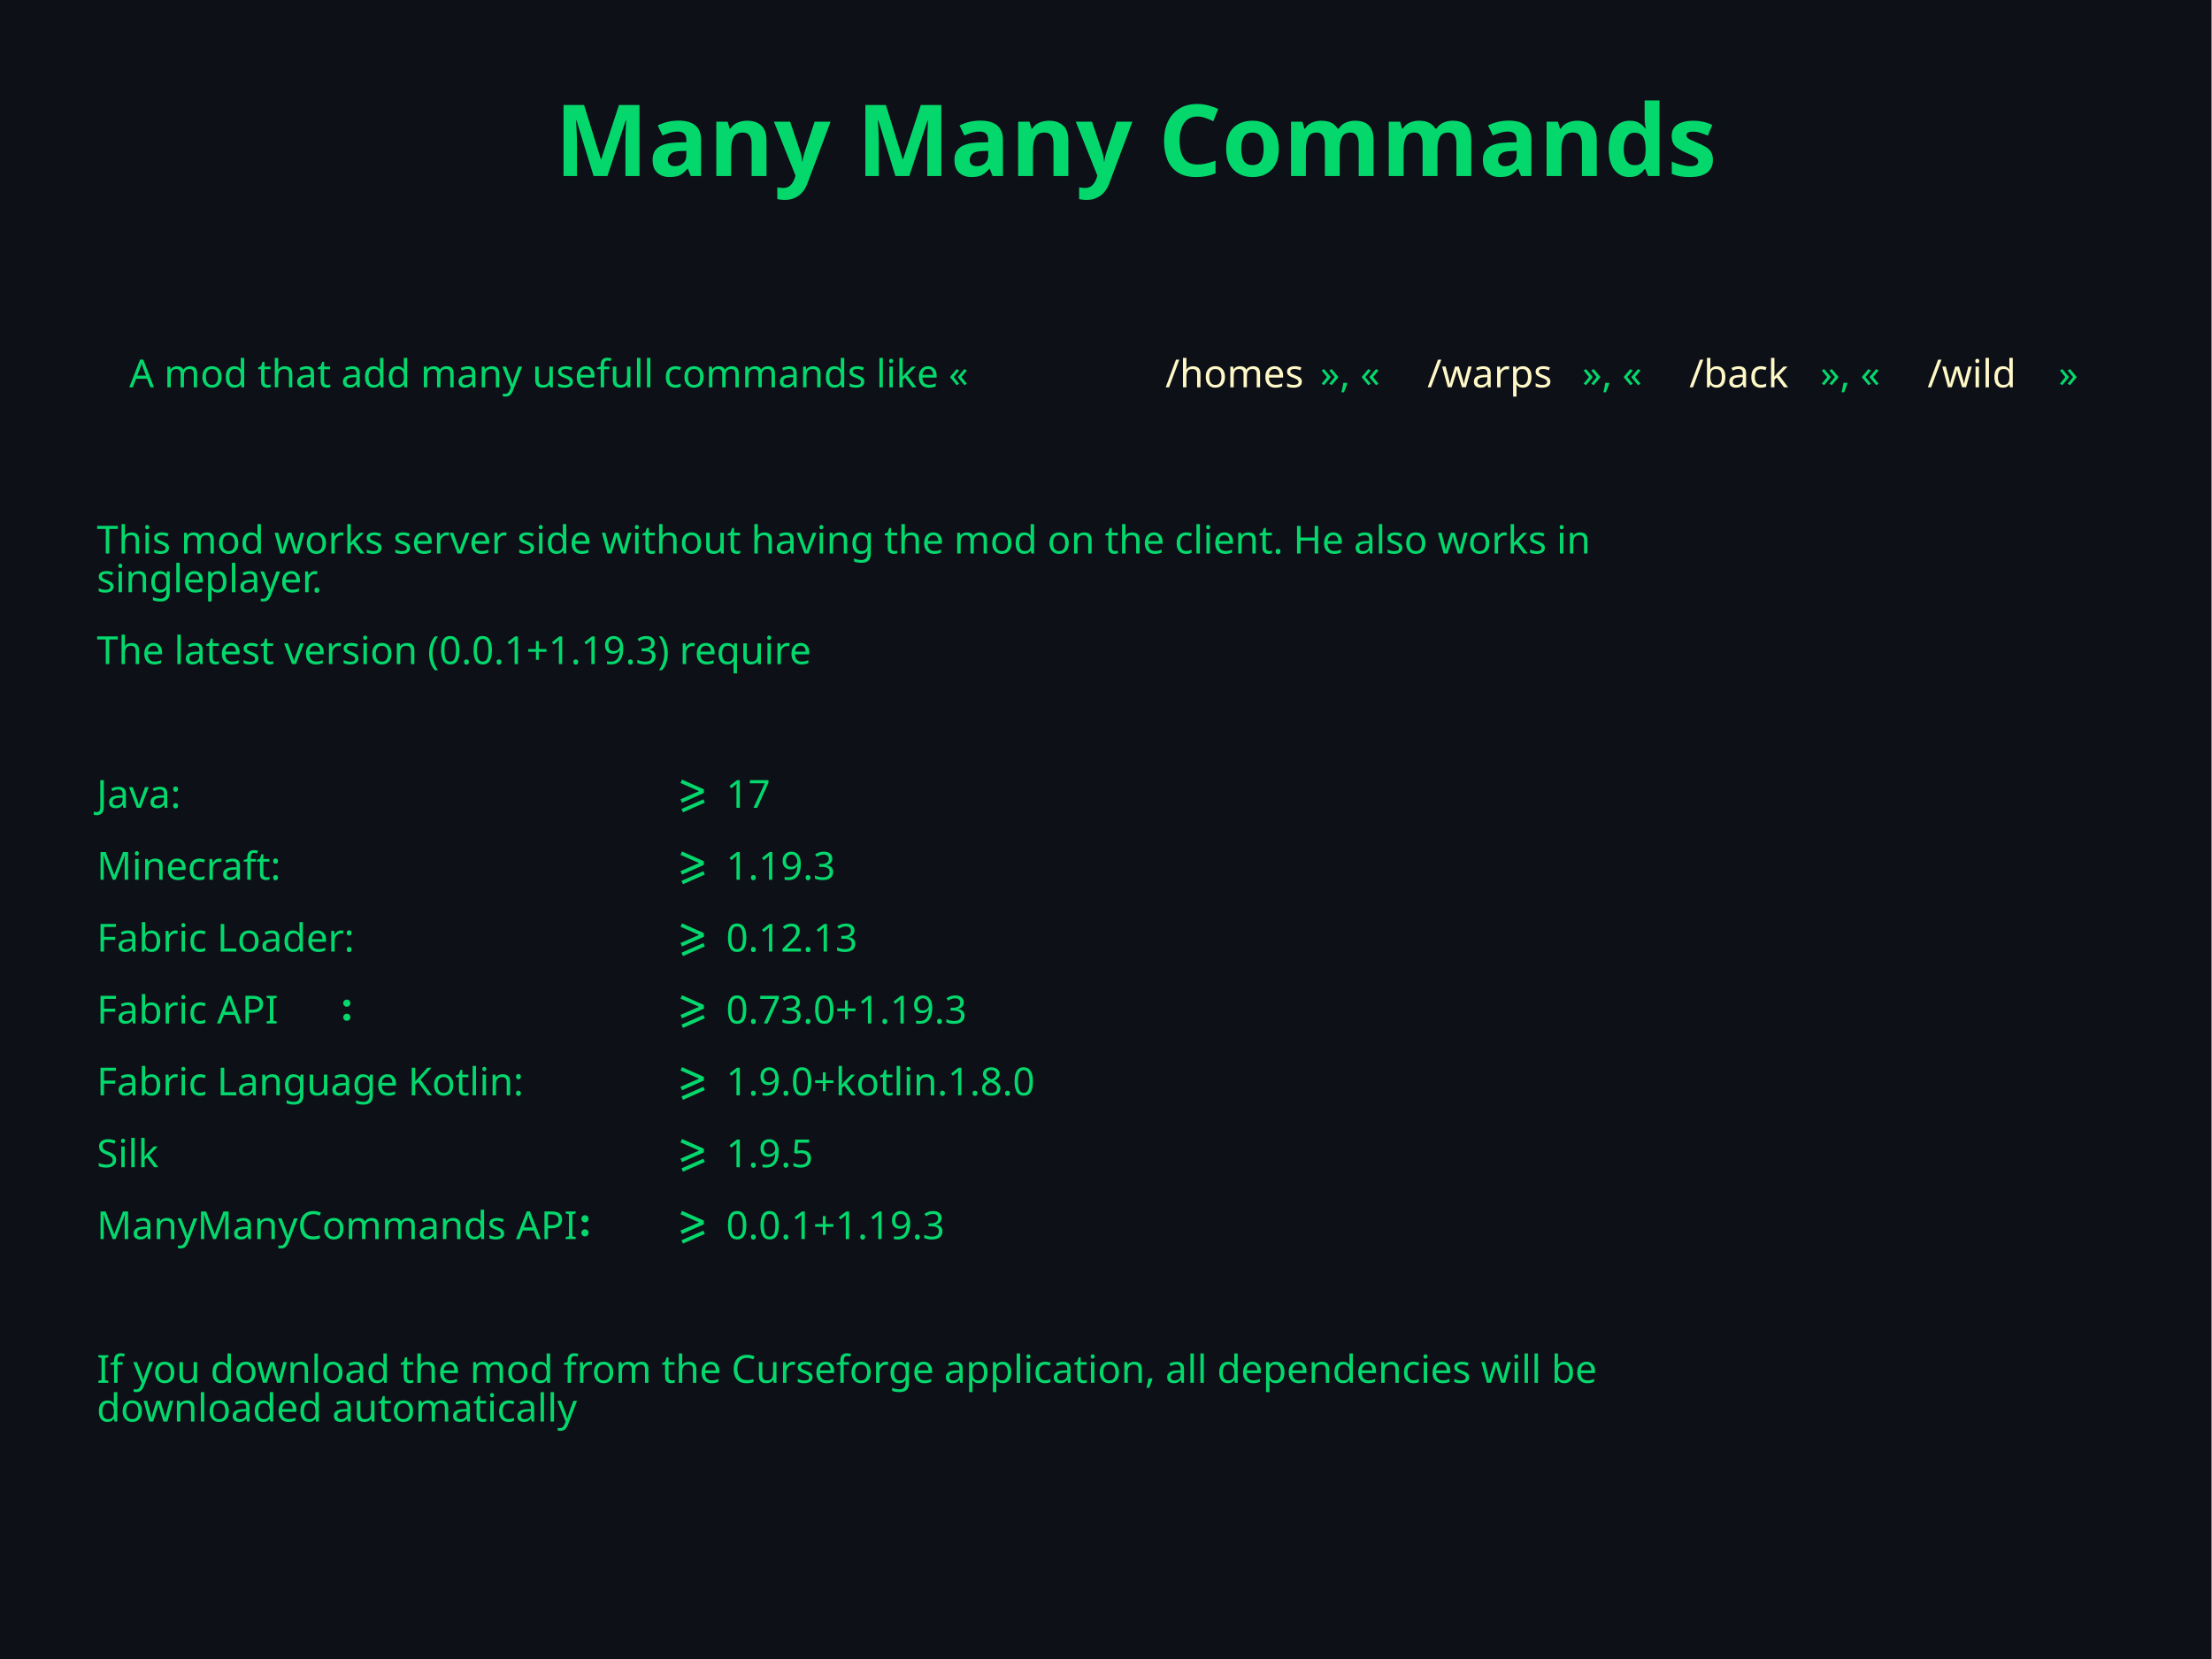
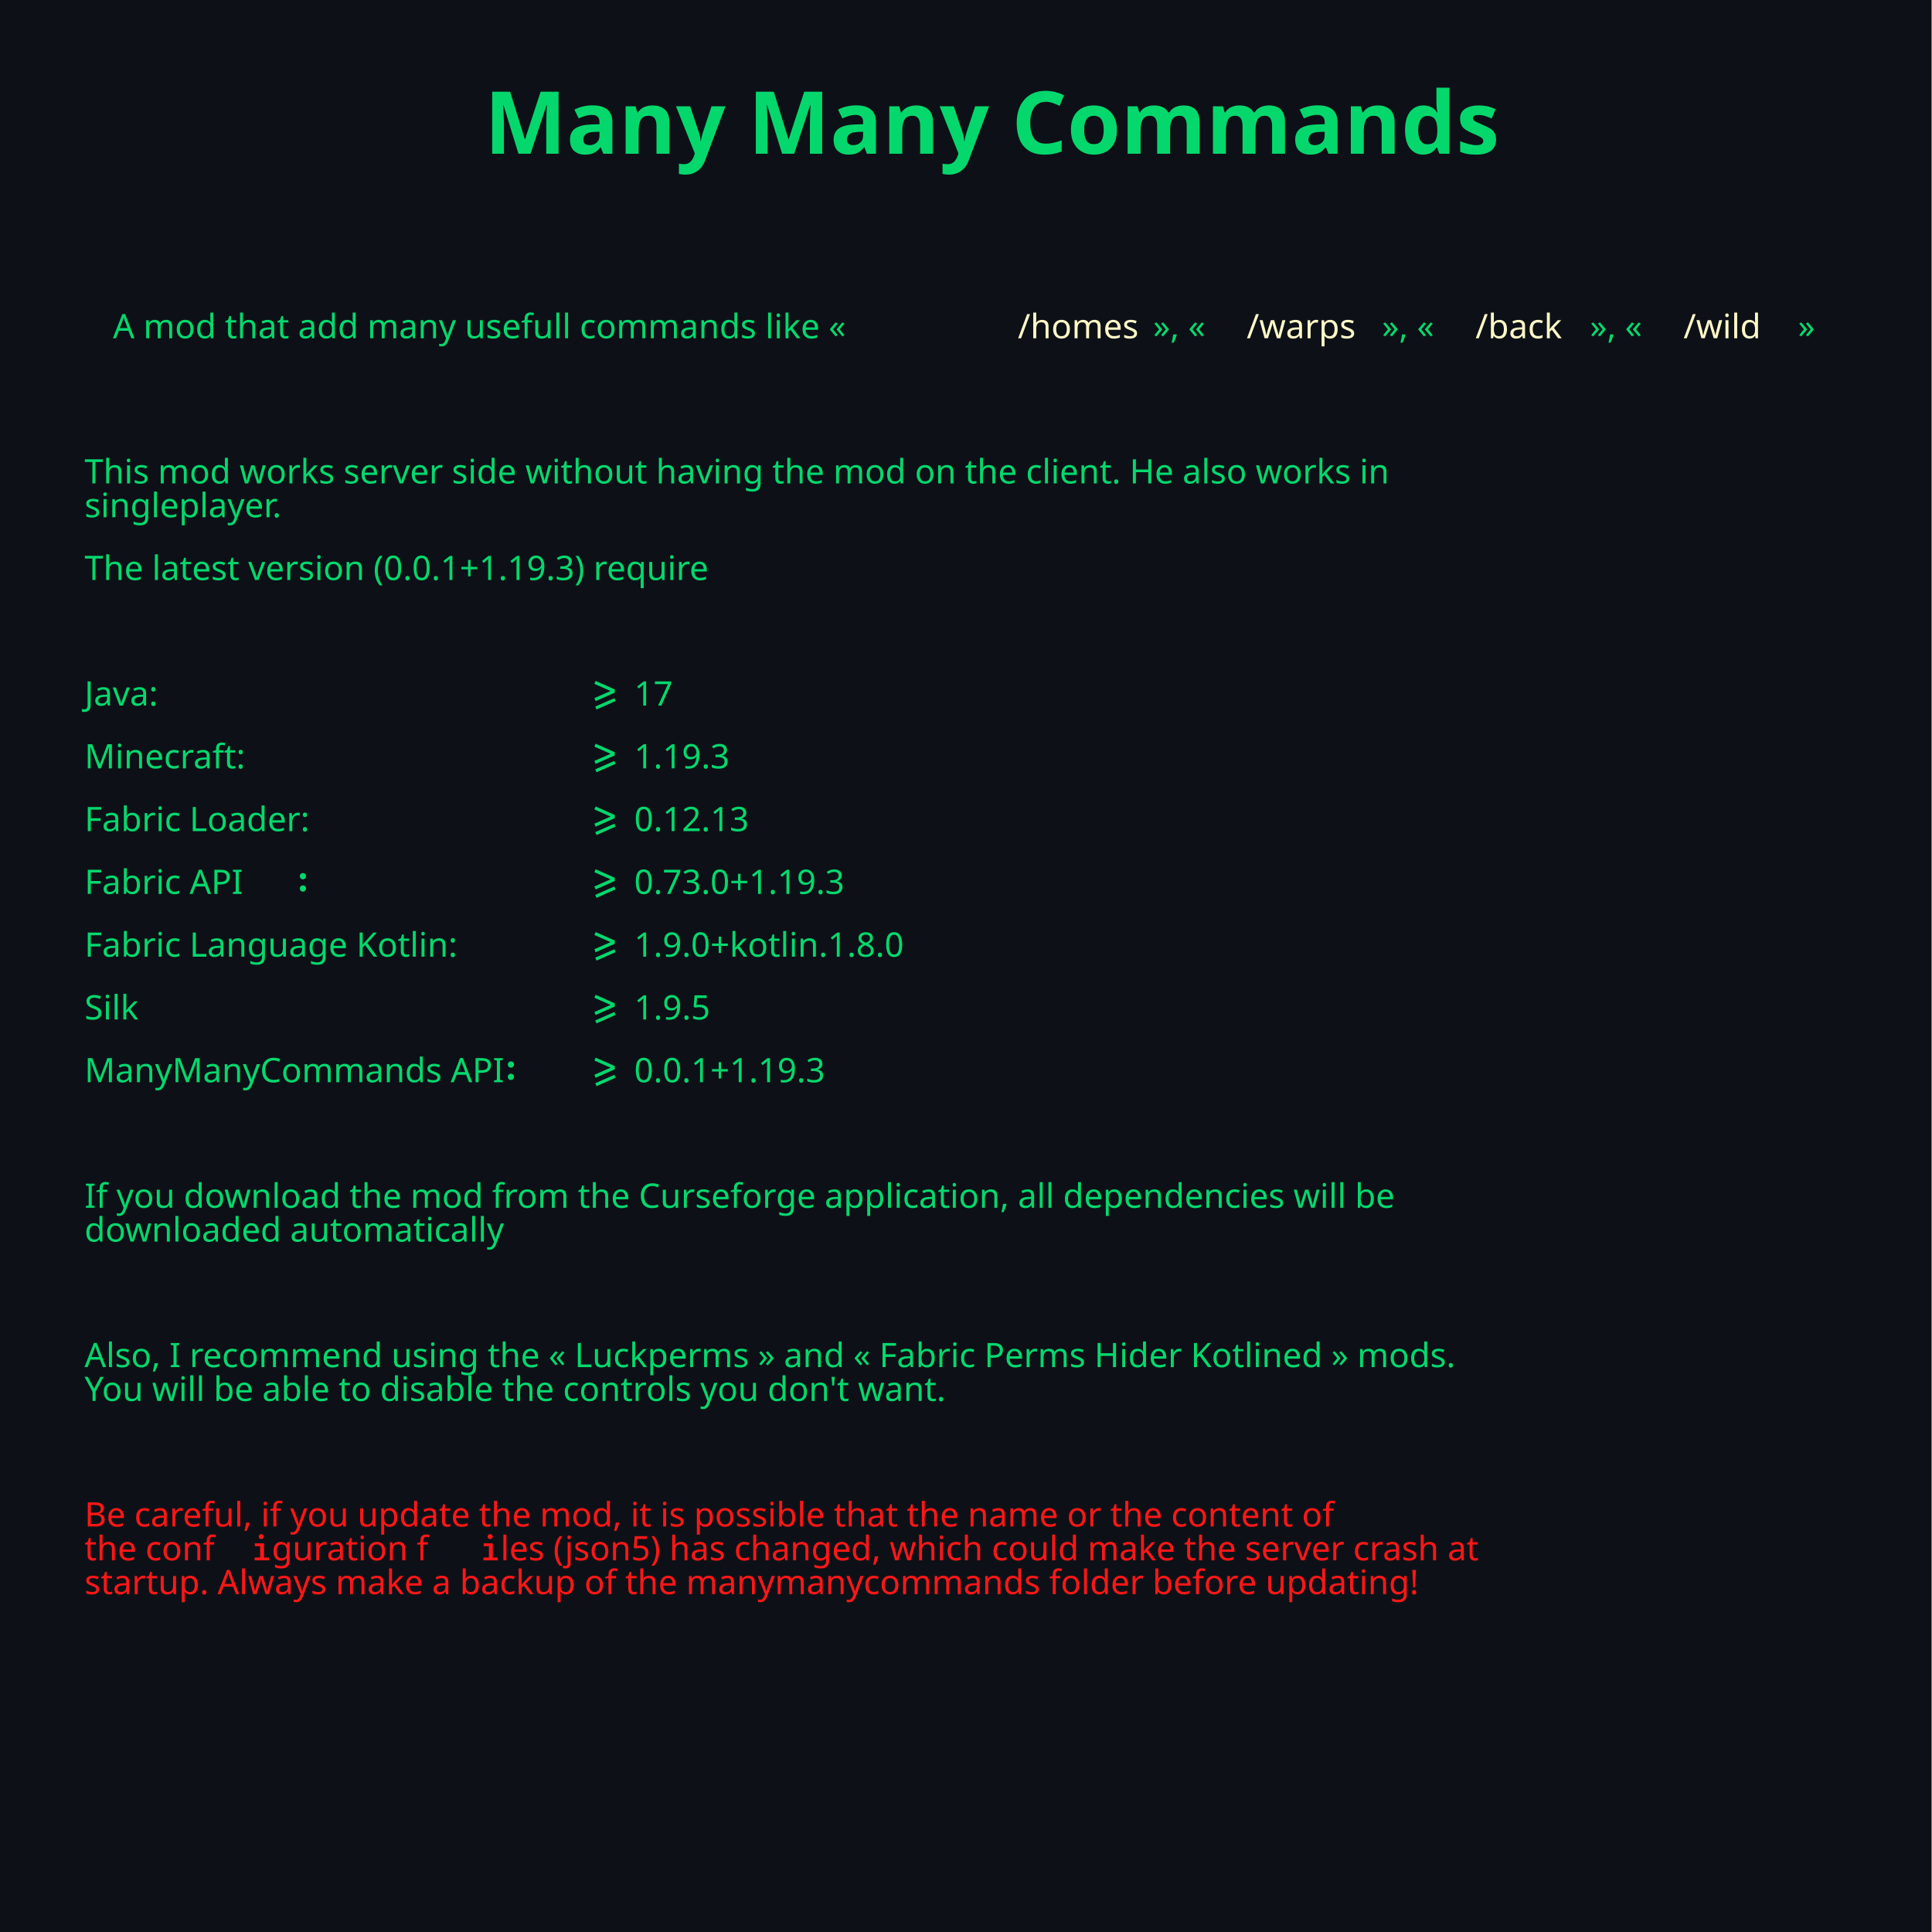
- <svg xmlns="http://www.w3.org/2000/svg" width="100%" height="100%" viewBox="0 0 3334 2500" version="1.1" xml:space="preserve" style="fill-rule:evenodd;clip-rule:evenodd;stroke-linejoin:round;stroke-miterlimit:2;">
-   <rect id="dark" x="0" y="-416.667" width="3333.33" height="18750" style="fill:#0d1117;" />
+ <svg xmlns="http://www.w3.org/2000/svg" width="100%" height="100%" viewBox="0 0 3334 3334" version="1.1" xml:space="preserve" style="fill-rule:evenodd;clip-rule:evenodd;stroke-linejoin:round;stroke-miterlimit:2;">
+   <rect id="dark" x="0" y="0" width="3333.33" height="18750" style="fill:#0d1117;" />
  <g transform="matrix(4.16667,0,0,4.16667,-20.8333,-540.289)">
    <text x="40px" y="329.892px" style="font-family:'FiraCode-Medium', 'Fira Code';font-weight:500;font-size:14px;fill:#04d86d;">This mod works server side without having the mod on the client. He also works in</text>
    <text x="40px" y="343.892px" style="font-family:'FiraCode-Medium', 'Fira Code';font-weight:500;font-size:14px;fill:#04d86d;">singleplayer.</text>
    <text x="40px" y="369.892px" style="font-family:'FiraCode-Medium', 'Fira Code';font-weight:500;font-size:14px;fill:#04d86d;">The latest version (0.0.1+1.19.3) require</text>
    <g transform="matrix(14,0,0,14,246.769,421.892)" />
    <g transform="matrix(14,0,0,14,246.769,421.892)" />
    <g transform="matrix(14,0,0,14,255.385,421.892)">
      <path d="M-0.301,-0.221l0.479,-0.21l-0.479,-0.211l0.038,-0.087l0.565,0.251l0,0.095l-0.565,0.251l-0.038,-0.089Zm0.025,0.25l0.564,-0.248l0.039,0.084l-0.565,0.251l-0.038,-0.087Z" style="fill:#04d86d;fill-rule:nonzero;" />
    </g>
    <g transform="matrix(14,0,0,14,255.385,421.892)" />
    <text x="40px" y="421.892px" style="font-family:'FiraCode-Medium', 'Fira Code';font-weight:500;font-size:14px;fill:#04d86d;">Java:                   <tspan x="264px " y="421.892px "> </tspan>17</text>
    <g transform="matrix(14,0,0,14,246.769,447.892)" />
    <g transform="matrix(14,0,0,14,246.769,447.892)" />
    <g transform="matrix(14,0,0,14,255.385,447.892)">
      <path d="M-0.301,-0.221l0.479,-0.21l-0.479,-0.211l0.038,-0.087l0.565,0.251l0,0.095l-0.565,0.251l-0.038,-0.089Zm0.025,0.25l0.564,-0.248l0.039,0.084l-0.565,0.251l-0.038,-0.087Z" style="fill:#04d86d;fill-rule:nonzero;" />
    </g>
    <g transform="matrix(14,0,0,14,255.385,447.892)" />
    <text x="40px" y="447.892px" style="font-family:'FiraCode-Medium', 'Fira Code';font-weight:500;font-size:14px;fill:#04d86d;">Minecraft:              <tspan x="264px " y="447.892px "> </tspan>1.19.3</text>
    <g transform="matrix(14,0,0,14,246.769,473.892)" />
    <g transform="matrix(14,0,0,14,246.769,473.892)" />
    <g transform="matrix(14,0,0,14,255.385,473.892)">
      <path d="M-0.301,-0.221l0.479,-0.21l-0.479,-0.211l0.038,-0.087l0.565,0.251l0,0.095l-0.565,0.251l-0.038,-0.089Zm0.025,0.25l0.564,-0.248l0.039,0.084l-0.565,0.251l-0.038,-0.087Z" style="fill:#04d86d;fill-rule:nonzero;" />
    </g>
    <g transform="matrix(14,0,0,14,255.385,473.892)" />
    <text x="40px" y="473.892px" style="font-family:'FiraCode-Medium', 'Fira Code';font-weight:500;font-size:14px;fill:#04d86d;">Fabric Loader:          <tspan x="264px " y="473.892px "> </tspan>0.12.13</text>
    <g transform="matrix(14,0,0,14,126.154,499.892)">
      <path d="M0.215,-0.525c-0,-0.025 0.009,-0.047 0.027,-0.065c0.017,-0.018 0.039,-0.027 0.065,-0.027c0.026,0 0.048,0.009 0.066,0.027c0.018,0.018 0.026,0.04 0.026,0.065c0,0.025 -0.008,0.047 -0.026,0.065c-0.018,0.019 -0.04,0.028 -0.066,0.028c-0.026,-0 -0.048,-0.009 -0.065,-0.028c-0.018,-0.018 -0.027,-0.04 -0.027,-0.065Zm-0,0.364c-0,-0.025 0.009,-0.046 0.027,-0.064c0.017,-0.018 0.039,-0.027 0.065,-0.027c0.026,-0 0.048,0.009 0.066,0.027c0.018,0.018 0.026,0.039 0.026,0.064c0,0.026 -0.008,0.047 -0.026,0.066c-0.018,0.018 -0.04,0.027 -0.066,0.027c-0.026,-0 -0.048,-0.009 -0.065,-0.027c-0.018,-0.019 -0.027,-0.04 -0.027,-0.066Z" style="fill:#04d86d;fill-rule:nonzero;" />
    </g>
    <g transform="matrix(14,0,0,14,126.154,499.892)" />
    <g transform="matrix(14,0,0,14,246.769,499.892)" />
    <g transform="matrix(14,0,0,14,246.769,499.892)" />
    <g transform="matrix(14,0,0,14,255.385,499.892)">
      <path d="M-0.301,-0.221l0.479,-0.21l-0.479,-0.211l0.038,-0.087l0.565,0.251l0,0.095l-0.565,0.251l-0.038,-0.089Zm0.025,0.25l0.564,-0.248l0.039,0.084l-0.565,0.251l-0.038,-0.087Z" style="fill:#04d86d;fill-rule:nonzero;" />
    </g>
    <g transform="matrix(14,0,0,14,255.385,499.892)" />
    <text x="40px" y="499.892px" style="font-family:'FiraCode-Medium', 'Fira Code';font-weight:500;font-size:14px;fill:#04d86d;">Fabric API<tspan x="134.769px " y="499.892px "> </tspan>
      <tspan x="264px " y="499.892px "> </tspan>0.73.0+1.19.3</text>
    <g transform="matrix(14,0,0,14,246.769,525.892)" />
    <g transform="matrix(14,0,0,14,246.769,525.892)" />
    <g transform="matrix(14,0,0,14,255.385,525.892)">
      <path d="M-0.301,-0.221l0.479,-0.21l-0.479,-0.211l0.038,-0.087l0.565,0.251l0,0.095l-0.565,0.251l-0.038,-0.089Zm0.025,0.25l0.564,-0.248l0.039,0.084l-0.565,0.251l-0.038,-0.087Z" style="fill:#04d86d;fill-rule:nonzero;" />
    </g>
    <g transform="matrix(14,0,0,14,255.385,525.892)" />
    <text x="40px" y="525.892px" style="font-family:'FiraCode-Medium', 'Fira Code';font-weight:500;font-size:14px;fill:#04d86d;">Fabric Language Kotlin: <tspan x="264px " y="525.892px "> </tspan>1.9.0+kotlin.1.8.0</text>
    <g transform="matrix(14,0,0,14,246.769,551.892)" />
    <g transform="matrix(14,0,0,14,246.769,551.892)" />
    <g transform="matrix(14,0,0,14,255.385,551.892)">
      <path d="M-0.301,-0.221l0.479,-0.21l-0.479,-0.211l0.038,-0.087l0.565,0.251l0,0.095l-0.565,0.251l-0.038,-0.089Zm0.025,0.25l0.564,-0.248l0.039,0.084l-0.565,0.251l-0.038,-0.087Z" style="fill:#04d86d;fill-rule:nonzero;" />
    </g>
    <g transform="matrix(14,0,0,14,255.385,551.892)" />
    <text x="40px" y="551.892px" style="font-family:'FiraCode-Medium', 'Fira Code';font-weight:500;font-size:14px;fill:#04d86d;">Silk                    <tspan x="264px " y="551.892px "> </tspan>1.9.5</text>
    <g transform="matrix(14,0,0,14,212.308,577.892)">
      <path d="M0.215,-0.525c-0,-0.025 0.009,-0.047 0.027,-0.065c0.017,-0.018 0.039,-0.027 0.065,-0.027c0.026,0 0.048,0.009 0.066,0.027c0.018,0.018 0.026,0.04 0.026,0.065c0,0.025 -0.008,0.047 -0.026,0.065c-0.018,0.019 -0.04,0.028 -0.066,0.028c-0.026,-0 -0.048,-0.009 -0.065,-0.028c-0.018,-0.018 -0.027,-0.04 -0.027,-0.065Zm-0,0.364c-0,-0.025 0.009,-0.046 0.027,-0.064c0.017,-0.018 0.039,-0.027 0.065,-0.027c0.026,-0 0.048,0.009 0.066,0.027c0.018,0.018 0.026,0.039 0.026,0.064c0,0.026 -0.008,0.047 -0.026,0.066c-0.018,0.018 -0.04,0.027 -0.066,0.027c-0.026,-0 -0.048,-0.009 -0.065,-0.027c-0.018,-0.019 -0.027,-0.04 -0.027,-0.066Z" style="fill:#04d86d;fill-rule:nonzero;" />
    </g>
    <g transform="matrix(14,0,0,14,212.308,577.892)" />
    <g transform="matrix(14,0,0,14,246.769,577.892)" />
    <g transform="matrix(14,0,0,14,246.769,577.892)" />
    <g transform="matrix(14,0,0,14,255.385,577.892)">
      <path d="M-0.301,-0.221l0.479,-0.21l-0.479,-0.211l0.038,-0.087l0.565,0.251l0,0.095l-0.565,0.251l-0.038,-0.089Zm0.025,0.25l0.564,-0.248l0.039,0.084l-0.565,0.251l-0.038,-0.087Z" style="fill:#04d86d;fill-rule:nonzero;" />
    </g>
    <g transform="matrix(14,0,0,14,255.385,577.892)" />
    <text x="40px" y="577.892px" style="font-family:'FiraCode-Medium', 'Fira Code';font-weight:500;font-size:14px;fill:#04d86d;">ManyManyCommands API<tspan x="220.923px " y="577.892px "> </tspan>
      <tspan x="264px " y="577.892px "> </tspan>0.0.1+1.19.3</text>
    <text x="40px" y="629.892px" style="font-family:'FiraCode-Medium', 'Fira Code';font-weight:500;font-size:14px;fill:#04d86d;">If you download the mod from the Curseforge application, all dependencies will be</text>
-     <g transform="matrix(14,0,0,14,246.769,643.892)" />
    <text x="40px" y="643.892px" style="font-family:'FiraCode-Medium', 'Fira Code';font-weight:500;font-size:14px;fill:#04d86d;">downloaded automatically</text>
+     <text x="40px" y="695.892px" style="font-family:'FiraCode-Medium', 'Fira Code';font-weight:500;font-size:14px;fill:#04d86d;">Also, I recommend using the « Luckperms » and « Fabric Perms Hider Kotlined » mods.</text>
+     <text x="40px" y="709.892px" style="font-family:'FiraCode-Medium', 'Fira Code';font-weight:500;font-size:14px;fill:#04d86d;">You will be able to disable the controls you don't want.</text>
+     <text x="40px" y="761.892px" style="font-family:'FiraCode-Medium', 'Fira Code';font-weight:500;font-size:14px;fill:#ff1717;">Be careful, if you update the mod, it is possible that the name or the content of</text>
+     <g transform="matrix(14,0,0,14,108.923,775.892)">
+       <path d="M0.307,-0.774c0.023,0 0.041,0.007 0.055,0.021c0.014,0.014 0.021,0.031 0.021,0.051c-0,0.021 -0.007,0.038 -0.021,0.052c-0.014,0.014 -0.032,0.021 -0.055,0.021c-0.022,0 -0.04,-0.007 -0.054,-0.021c-0.014,-0.014 -0.021,-0.031 -0.021,-0.052c0,-0.02 0.007,-0.037 0.021,-0.051c0.014,-0.014 0.032,-0.021 0.054,-0.021Zm0.08,0.271l0,0.419l0.147,-0l0,0.084l-0.424,0l0,-0.084l0.162,-0l0,-0.334l-0.157,0l0,-0.085l0.272,0Z" style="fill:#ff1717;fill-rule:nonzero;" />
+     </g>
+     <g transform="matrix(14,0,0,14,108.923,775.892)" />
+     <g transform="matrix(14,0,0,14,203.692,775.892)">
+       <path d="M0.307,-0.774c0.023,0 0.041,0.007 0.055,0.021c0.014,0.014 0.021,0.031 0.021,0.051c-0,0.021 -0.007,0.038 -0.021,0.052c-0.014,0.014 -0.032,0.021 -0.055,0.021c-0.022,0 -0.04,-0.007 -0.054,-0.021c-0.014,-0.014 -0.021,-0.031 -0.021,-0.052c0,-0.02 0.007,-0.037 0.021,-0.051c0.014,-0.014 0.032,-0.021 0.054,-0.021Zm0.08,0.271l0,0.419l0.147,-0l0,0.084l-0.424,0l0,-0.084l0.162,-0l0,-0.334l-0.157,0l0,-0.085l0.272,0Z" style="fill:#ff1717;fill-rule:nonzero;" />
+     </g>
+     <g transform="matrix(14,0,0,14,203.692,775.892)" />
+     <text x="40px" y="775.892px" style="font-family:'FiraCode-Medium', 'Fira Code';font-weight:500;font-size:14px;fill:#ff1717;">the conf<tspan x="117.538px " y="775.892px ">g</tspan>uration f<tspan x="212.308px " y="775.892px ">l</tspan>es (json5) has changed, which could make the server crash at</text>
+     <g transform="matrix(14,0,0,14,703.385,789.892)" />
+     <text x="40px" y="789.892px" style="font-family:'FiraCode-Medium', 'Fira Code';font-weight:500;font-size:14px;fill:#ff1717;">startup. Always make a backup of the manymanycommands folder before updating!</text>
  </g>
  <g transform="matrix(4.16667,0,0,4.16667,-20.8333,-790.785)">
    <text x="51.769px" y="329.892px" style="font-family:'FiraCode-Medium', 'Fira Code';font-weight:500;font-size:14px;fill:#04d86d;">A mod that add many usefull commands like «</text>
    <text x="426.538px" y="329.892px" style="font-family:'FiraCode-Medium', 'Fira Code';font-weight:500;font-size:14px;fill:#fff8c7;">/homes</text>
    <text x="482.538px" y="329.892px" style="font-family:'FiraCode-Medium', 'Fira Code';font-weight:500;font-size:14px;fill:#04d86d;">», «</text>
    <text x="521.308px" y="329.892px" style="font-family:'FiraCode-Medium', 'Fira Code';font-weight:500;font-size:14px;fill:#fff8c7;">/warps</text>
    <text x="577.308px" y="329.892px" style="font-family:'FiraCode-Medium', 'Fira Code';font-weight:500;font-size:14px;fill:#04d86d;">», «</text>
    <text x="616.077px" y="329.892px" style="font-family:'FiraCode-Medium', 'Fira Code';font-weight:500;font-size:14px;fill:#fff8c7;">/back</text>
    <text x="663.462px" y="329.892px" style="font-family:'FiraCode-Medium', 'Fira Code';font-weight:500;font-size:14px;fill:#04d86d;">», «</text>
    <text x="702.231px" y="329.892px" style="font-family:'FiraCode-Medium', 'Fira Code';font-weight:500;font-size:14px;fill:#fff8c7;">/wild</text>
    <g transform="matrix(14,0,0,14,758.231,329.892)" />
    <text x="749.615px" y="329.892px" style="font-family:'FiraCode-Medium', 'Fira Code';font-weight:500;font-size:14px;fill:#04d86d;">»</text>
  </g>
  <g id="Title" transform="matrix(150,0,0,150,2497.44,265.333)" />
  <text x="835.897px" y="265.333px" style="font-family:'FiraCode-SemiBold', 'Fira Code';font-weight:600;font-size:150px;fill:#04d86d;">Many Many Commands</text>
</svg>
